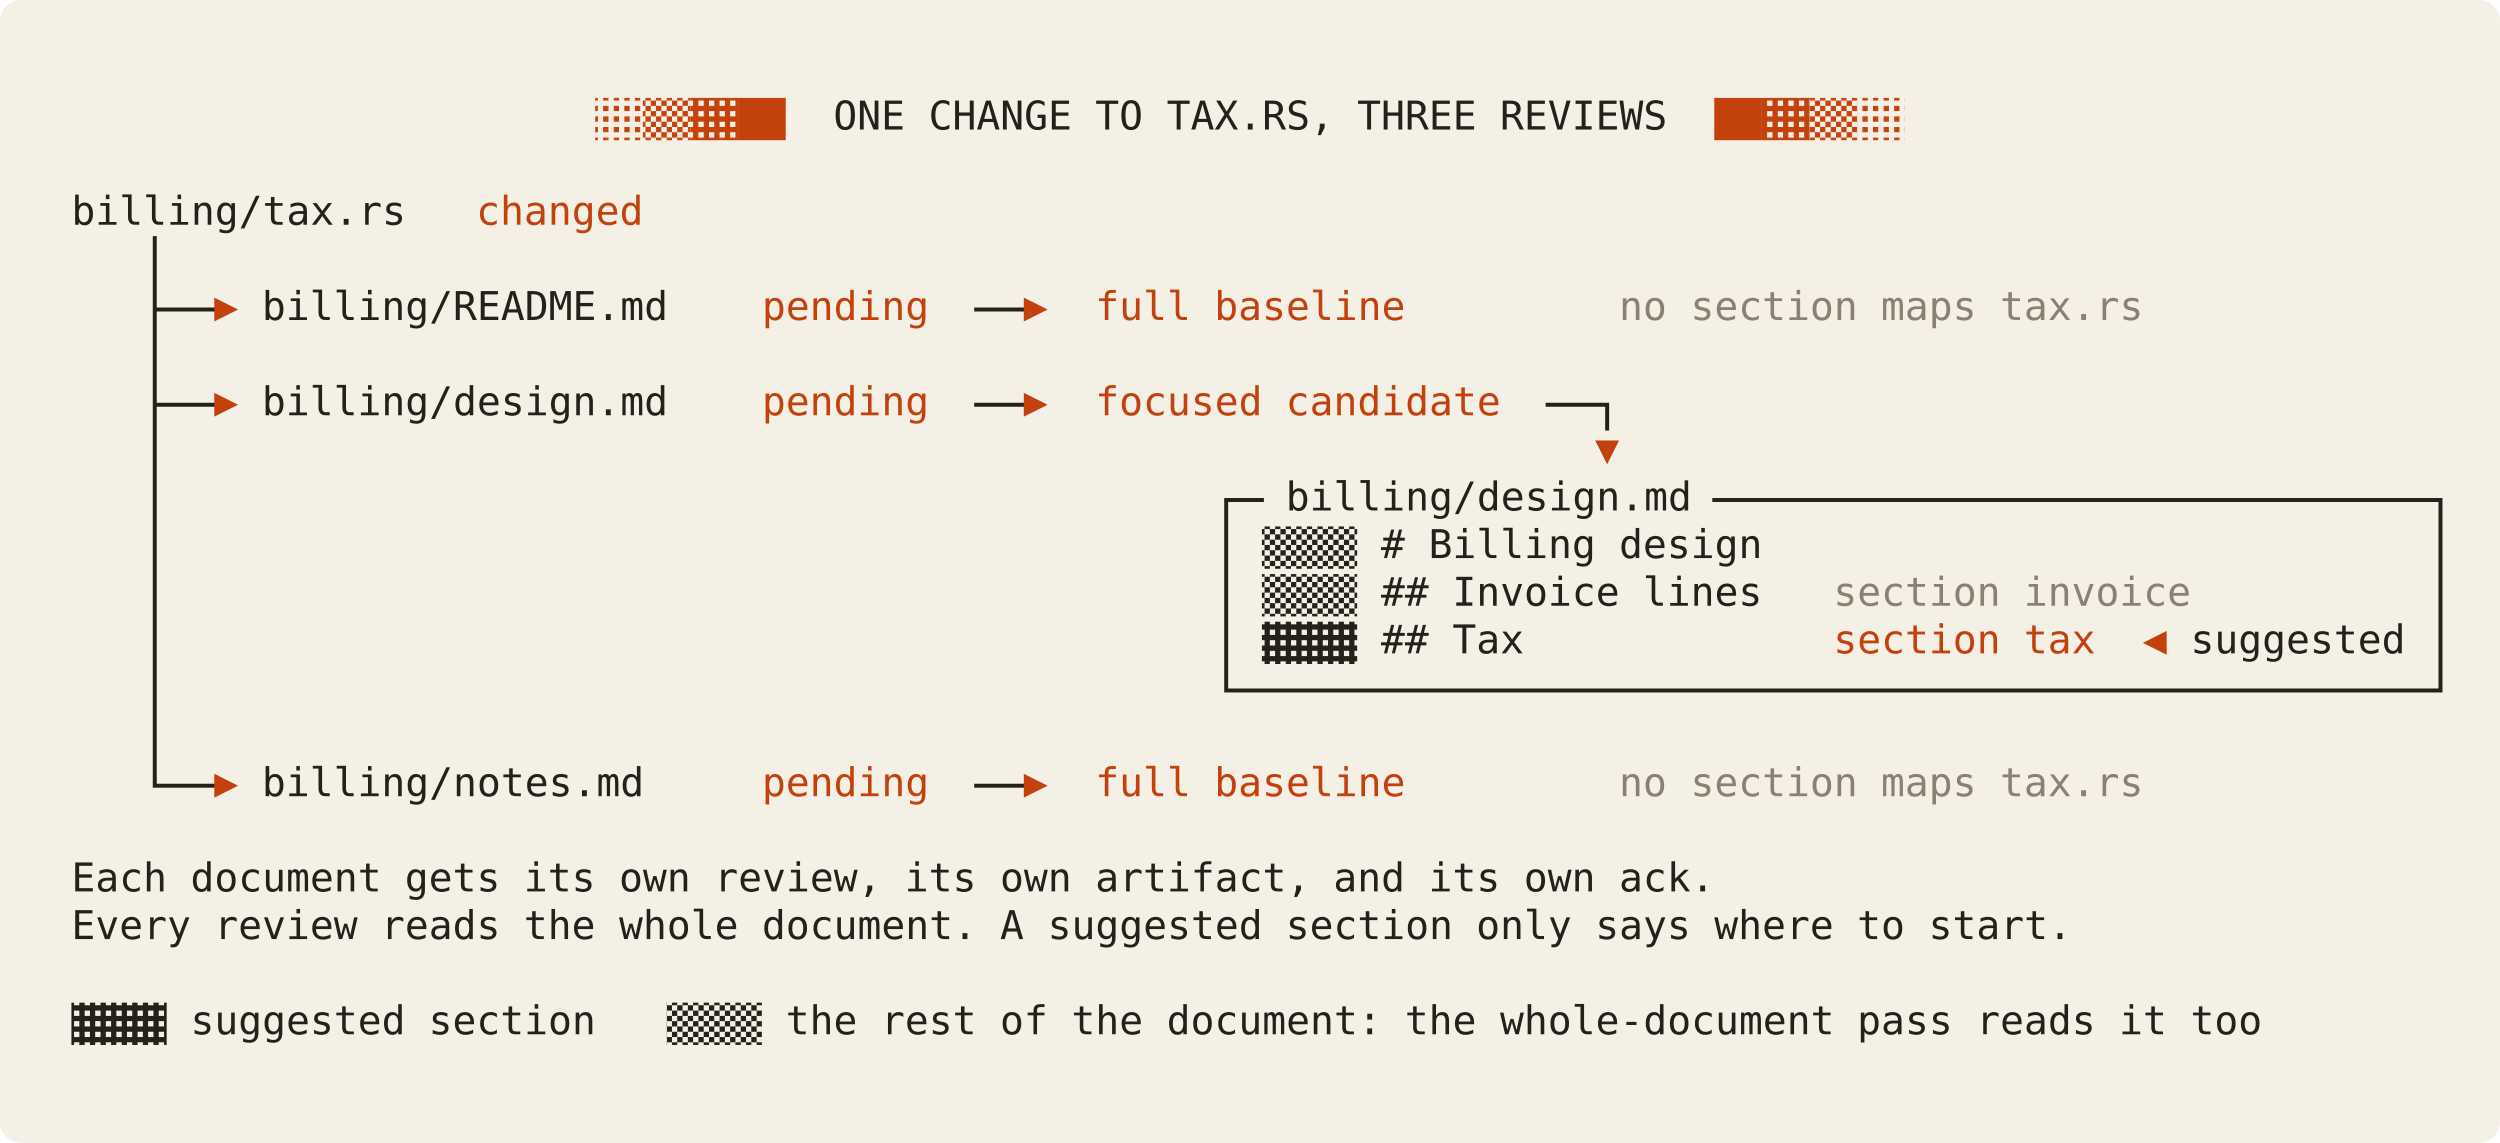
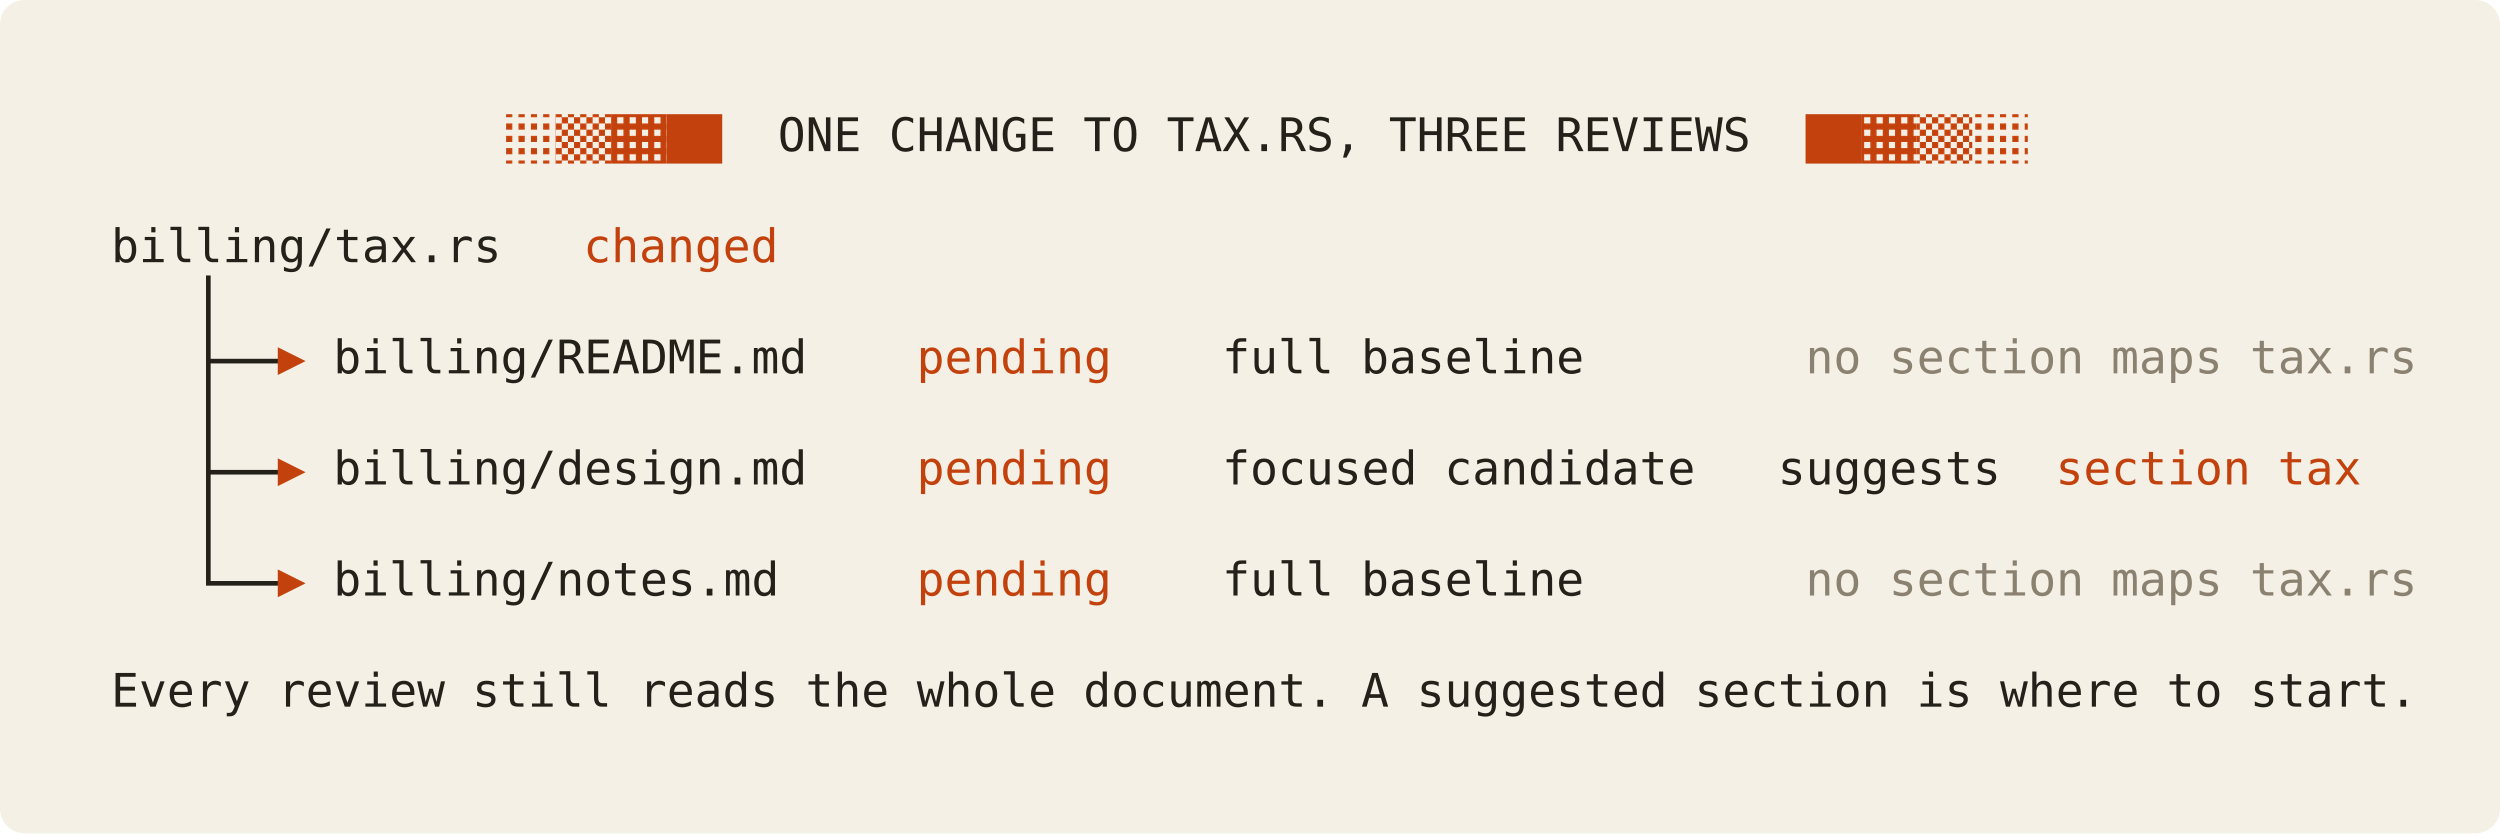
- <svg xmlns="http://www.w3.org/2000/svg" width="945" height="432" viewBox="0 0 945 432" role="img" aria-labelledby="title desc">
+ <svg xmlns="http://www.w3.org/2000/svg" width="810" height="270" viewBox="0 0 810 270" role="img" aria-labelledby="title desc">
  <style>.bg{fill:#f4f0e6}.ink{fill:#24211b}.muted{fill:#8a8170}.accent{fill:#c2410c}.line{stroke:#24211b}.line-muted{stroke:#8a8170}.line-accent{stroke:#c2410c}@media (prefers-color-scheme: dark){.bg{fill:#13120f}.ink{fill:#e8e3d4}.muted{fill:#7f7867}.accent{fill:#f59e0b}.line{stroke:#e8e3d4}.line-muted{stroke:#7f7867}.line-accent{stroke:#f59e0b}}.line,.line-muted,.line-accent{stroke-width:1.5;fill:none;stroke-linecap:square}text{font-family:ui-monospace,"SFMono-Regular","JetBrains Mono",Menlo,Consolas,"DejaVu Sans Mono",monospace;font-size:15px;white-space:pre}</style>
  <defs>
    <pattern id="d1-accent" width="4" height="4" patternUnits="userSpaceOnUse">
      <rect x="0" y="0" width="2" height="2" class="accent" />
    </pattern>
    <pattern id="d2-accent" width="4" height="4" patternUnits="userSpaceOnUse">
      <rect x="0" y="0" width="2" height="2" class="accent" />
      <rect x="2" y="2" width="2" height="2" class="accent" />
    </pattern>
    <pattern id="d3-accent" width="4" height="4" patternUnits="userSpaceOnUse">
      <rect x="0" y="0" width="2" height="2" class="accent" />
      <rect x="2" y="0" width="2" height="2" class="accent" />
      <rect x="2" y="2" width="2" height="2" class="accent" />
    </pattern>
    <pattern id="d1-muted" width="4" height="4" patternUnits="userSpaceOnUse">
      <rect x="0" y="0" width="2" height="2" class="muted" />
    </pattern>
    <pattern id="d2-muted" width="4" height="4" patternUnits="userSpaceOnUse">
      <rect x="0" y="0" width="2" height="2" class="muted" />
      <rect x="2" y="2" width="2" height="2" class="muted" />
    </pattern>
    <pattern id="d3-muted" width="4" height="4" patternUnits="userSpaceOnUse">
      <rect x="0" y="0" width="2" height="2" class="muted" />
      <rect x="2" y="0" width="2" height="2" class="muted" />
      <rect x="2" y="2" width="2" height="2" class="muted" />
    </pattern>
    <pattern id="d1-ink" width="4" height="4" patternUnits="userSpaceOnUse">
      <rect x="0" y="0" width="2" height="2" class="ink" />
    </pattern>
    <pattern id="d2-ink" width="4" height="4" patternUnits="userSpaceOnUse">
      <rect x="0" y="0" width="2" height="2" class="ink" />
      <rect x="2" y="2" width="2" height="2" class="ink" />
    </pattern>
    <pattern id="d3-ink" width="4" height="4" patternUnits="userSpaceOnUse">
      <rect x="0" y="0" width="2" height="2" class="ink" />
      <rect x="2" y="0" width="2" height="2" class="ink" />
      <rect x="2" y="2" width="2" height="2" class="ink" />
    </pattern>
  </defs>
-   <rect class="bg" width="945" height="432" rx="8" />
-   <rect x="225" y="37" width="18" height="16" fill="url(#d1-accent)" />
-   <rect x="243" y="37" width="18" height="16" fill="url(#d2-accent)" />
-   <rect x="261" y="37" width="18" height="16" fill="url(#d3-accent)" />
-   <rect x="279" y="37" width="18" height="16" class="accent" />
-   <rect x="648" y="37" width="18" height="16" class="accent" />
-   <rect x="666" y="37" width="18" height="16" fill="url(#d3-accent)" />
-   <rect x="684" y="37" width="18" height="16" fill="url(#d2-accent)" />
-   <rect x="702" y="37" width="18" height="16" fill="url(#d1-accent)" />
-   <rect x="477" y="199" width="36" height="16" fill="url(#d2-ink)" />
-   <rect x="477" y="217" width="36" height="16" fill="url(#d2-ink)" />
-   <rect x="477" y="235" width="36" height="16" fill="url(#d3-ink)" />
-   <rect x="27" y="379" width="36" height="16" fill="url(#d3-ink)" />
-   <rect x="252" y="379" width="36" height="16" fill="url(#d2-ink)" />
-   <path class="line" d="M58.5 99L58.5 90M58.5 99L58.5 108M58.5 117L58.5 108M58.5 117L63 117M58.5 117L58.5 126M67.5 117L72 117M67.5 117L63 117M76.5 117L81 117M76.5 117L72 117M373.5 117L378 117M373.5 117L369 117M382.5 117L387 117M382.5 117L378 117M58.5 135L58.5 126M58.5 135L58.5 144M58.5 153L58.5 144M58.5 153L63 153M58.5 153L58.5 162M67.5 153L72 153M67.5 153L63 153M76.5 153L81 153M76.5 153L72 153M373.5 153L378 153M373.5 153L369 153M382.5 153L387 153M382.5 153L378 153M589.5 153L594 153M589.5 153L585 153M598.5 153L603 153M598.5 153L594 153M607.5 153L603 153M607.5 153L607.5 162M58.5 171L58.5 162M58.5 171L58.5 180M58.5 189L58.5 180M58.5 189L58.5 198M463.5 189L468 189M463.5 189L463.5 198M472.5 189L477 189M472.5 189L468 189M652.5 189L657 189M652.5 189L648 189M661.5 189L666 189M661.5 189L657 189M670.5 189L675 189M670.5 189L666 189M679.5 189L684 189M679.5 189L675 189M688.5 189L693 189M688.5 189L684 189M697.5 189L702 189M697.5 189L693 189M706.5 189L711 189M706.5 189L702 189M715.5 189L720 189M715.5 189L711 189M724.5 189L729 189M724.5 189L720 189M733.5 189L738 189M733.5 189L729 189M742.5 189L747 189M742.5 189L738 189M751.5 189L756 189M751.5 189L747 189M760.5 189L765 189M760.5 189L756 189M769.5 189L774 189M769.5 189L765 189M778.5 189L783 189M778.5 189L774 189M787.5 189L792 189M787.5 189L783 189M796.5 189L801 189M796.5 189L792 189M805.5 189L810 189M805.5 189L801 189M814.5 189L819 189M814.5 189L810 189M823.5 189L828 189M823.5 189L819 189M832.5 189L837 189M832.5 189L828 189M841.5 189L846 189M841.5 189L837 189M850.5 189L855 189M850.5 189L846 189M859.5 189L864 189M859.5 189L855 189M868.5 189L873 189M868.5 189L864 189M877.5 189L882 189M877.5 189L873 189M886.5 189L891 189M886.5 189L882 189M895.5 189L900 189M895.5 189L891 189M904.5 189L909 189M904.5 189L900 189M913.5 189L918 189M913.5 189L909 189M922.5 189L918 189M922.5 189L922.5 198M58.5 207L58.5 198M58.5 207L58.5 216M463.5 207L463.5 198M463.5 207L463.5 216M922.5 207L922.5 198M922.5 207L922.5 216M58.5 225L58.5 216M58.5 225L58.5 234M463.5 225L463.5 216M463.5 225L463.5 234M922.5 225L922.5 216M922.5 225L922.5 234M58.5 243L58.5 234M58.5 243L58.5 252M463.5 243L463.5 234M463.5 243L463.5 252M922.5 243L922.5 234M922.5 243L922.5 252M58.5 261L58.5 252M58.5 261L58.5 270M463.5 261L463.5 252M463.5 261L468 261M472.5 261L477 261M472.5 261L468 261M481.5 261L486 261M481.5 261L477 261M490.5 261L495 261M490.5 261L486 261M499.5 261L504 261M499.5 261L495 261M508.5 261L513 261M508.5 261L504 261M517.5 261L522 261M517.5 261L513 261M526.5 261L531 261M526.5 261L522 261M535.5 261L540 261M535.5 261L531 261M544.5 261L549 261M544.5 261L540 261M553.5 261L558 261M553.5 261L549 261M562.5 261L567 261M562.5 261L558 261M571.5 261L576 261M571.5 261L567 261M580.5 261L585 261M580.5 261L576 261M589.5 261L594 261M589.5 261L585 261M598.5 261L603 261M598.5 261L594 261M607.5 261L612 261M607.5 261L603 261M616.5 261L621 261M616.5 261L612 261M625.5 261L630 261M625.5 261L621 261M634.5 261L639 261M634.5 261L630 261M643.5 261L648 261M643.5 261L639 261M652.5 261L657 261M652.5 261L648 261M661.5 261L666 261M661.5 261L657 261M670.5 261L675 261M670.5 261L666 261M679.5 261L684 261M679.5 261L675 261M688.5 261L693 261M688.5 261L684 261M697.5 261L702 261M697.5 261L693 261M706.5 261L711 261M706.5 261L702 261M715.5 261L720 261M715.5 261L711 261M724.5 261L729 261M724.5 261L720 261M733.5 261L738 261M733.5 261L729 261M742.5 261L747 261M742.5 261L738 261M751.5 261L756 261M751.5 261L747 261M760.5 261L765 261M760.5 261L756 261M769.5 261L774 261M769.5 261L765 261M778.5 261L783 261M778.5 261L774 261M787.5 261L792 261M787.5 261L783 261M796.5 261L801 261M796.5 261L792 261M805.5 261L810 261M805.5 261L801 261M814.5 261L819 261M814.5 261L810 261M823.5 261L828 261M823.5 261L819 261M832.5 261L837 261M832.5 261L828 261M841.5 261L846 261M841.5 261L837 261M850.5 261L855 261M850.5 261L846 261M859.5 261L864 261M859.5 261L855 261M868.5 261L873 261M868.5 261L864 261M877.5 261L882 261M877.5 261L873 261M886.5 261L891 261M886.5 261L882 261M895.5 261L900 261M895.5 261L891 261M904.5 261L909 261M904.5 261L900 261M913.5 261L918 261M913.5 261L909 261M922.5 261L922.5 252M922.5 261L918 261M58.5 279L58.5 270M58.5 279L58.5 288M58.5 297L58.5 288M58.5 297L63 297M67.5 297L72 297M67.5 297L63 297M76.5 297L81 297M76.5 297L72 297M373.5 297L378 297M373.5 297L369 297M382.5 297L387 297M382.5 297L378 297" />
-   <polygon points="90,117 81,112.5 81,121.5" class="accent" />
-   <polygon points="396,117 387,112.5 387,121.5" class="accent" />
-   <polygon points="90,153 81,148.5 81,157.5" class="accent" />
-   <polygon points="396,153 387,148.5 387,157.5" class="accent" />
-   <polygon points="607.5,175.5 603,166.5 612,166.5" class="accent" />
-   <polygon points="810,243 819,238.5 819,247.5" class="accent" />
-   <polygon points="90,297 81,292.5 81,301.5" class="accent" />
-   <polygon points="396,297 387,292.5 387,301.5" class="accent" />
-   <text class="ink" x="315 324 333" y="48.96">ONE</text>
-   <text class="ink" x="351 360 369 378 387 396" y="48.96">CHANGE</text>
-   <text class="ink" x="414 423" y="48.96">TO</text>
-   <text class="ink" x="441 450 459 468 477 486 495" y="48.96">TAX.RS,</text>
-   <text class="ink" x="513 522 531 540 549" y="48.96">THREE</text>
-   <text class="ink" x="567 576 585 594 603 612 621" y="48.96">REVIEWS</text>
-   <text class="ink" x="27 36 45 54 63 72 81 90 99 108 117 126 135 144" y="84.96">billing/tax.rs</text>
-   <text class="accent" x="180 189 198 207 216 225 234" y="84.96">changed</text>
-   <text class="ink" x="99 108 117 126 135 144 153 162 171 180 189 198 207 216 225 234 243" y="120.96">billing/README.md</text>
-   <text class="accent" x="288 297 306 315 324 333 342" y="120.96">pending</text>
-   <text class="accent" x="414 423 432 441" y="120.96">full</text>
-   <text class="accent" x="459 468 477 486 495 504 513 522" y="120.96">baseline</text>
-   <text class="muted" x="612 621" y="120.96">no</text>
-   <text class="muted" x="639 648 657 666 675 684 693" y="120.96">section</text>
-   <text class="muted" x="711 720 729 738" y="120.96">maps</text>
-   <text class="muted" x="756 765 774 783 792 801" y="120.96">tax.rs</text>
-   <text class="ink" x="99 108 117 126 135 144 153 162 171 180 189 198 207 216 225 234 243" y="156.96">billing/design.md</text>
-   <text class="accent" x="288 297 306 315 324 333 342" y="156.96">pending</text>
-   <text class="accent" x="414 423 432 441 450 459 468" y="156.96">focused</text>
-   <text class="accent" x="486 495 504 513 522 531 540 549 558" y="156.96">candidate</text>
-   <text class="ink" x="486 495 504 513 522 531 540 549 558 567 576 585 594 603 612 621 630" y="192.96">billing/design.md</text>
-   <text class="ink" x="522" y="210.96">#</text>
-   <text class="ink" x="540 549 558 567 576 585 594" y="210.96">Billing</text>
-   <text class="ink" x="612 621 630 639 648 657" y="210.96">design</text>
-   <text class="ink" x="522 531" y="228.96">##</text>
-   <text class="ink" x="549 558 567 576 585 594 603" y="228.96">Invoice</text>
-   <text class="ink" x="621 630 639 648 657" y="228.96">lines</text>
-   <text class="muted" x="693 702 711 720 729 738 747" y="228.96">section</text>
-   <text class="muted" x="765 774 783 792 801 810 819" y="228.96">invoice</text>
-   <text class="ink" x="522 531" y="246.96">##</text>
-   <text class="ink" x="549 558 567" y="246.96">Tax</text>
-   <text class="accent" x="693 702 711 720 729 738 747" y="246.96">section</text>
-   <text class="accent" x="765 774 783" y="246.96">tax</text>
-   <text class="ink" x="828 837 846 855 864 873 882 891 900" y="246.96">suggested</text>
-   <text class="ink" x="99 108 117 126 135 144 153 162 171 180 189 198 207 216 225 234" y="300.96">billing/notes.md</text>
-   <text class="accent" x="288 297 306 315 324 333 342" y="300.96">pending</text>
-   <text class="accent" x="414 423 432 441" y="300.96">full</text>
-   <text class="accent" x="459 468 477 486 495 504 513 522" y="300.96">baseline</text>
-   <text class="muted" x="612 621" y="300.96">no</text>
-   <text class="muted" x="639 648 657 666 675 684 693" y="300.96">section</text>
-   <text class="muted" x="711 720 729 738" y="300.96">maps</text>
-   <text class="muted" x="756 765 774 783 792 801" y="300.96">tax.rs</text>
-   <text class="ink" x="27 36 45 54" y="336.96">Each</text>
-   <text class="ink" x="72 81 90 99 108 117 126 135" y="336.96">document</text>
-   <text class="ink" x="153 162 171 180" y="336.96">gets</text>
-   <text class="ink" x="198 207 216" y="336.96">its</text>
-   <text class="ink" x="234 243 252" y="336.96">own</text>
-   <text class="ink" x="270 279 288 297 306 315 324" y="336.96">review,</text>
-   <text class="ink" x="342 351 360" y="336.96">its</text>
-   <text class="ink" x="378 387 396" y="336.96">own</text>
-   <text class="ink" x="414 423 432 441 450 459 468 477 486" y="336.96">artifact,</text>
-   <text class="ink" x="504 513 522" y="336.96">and</text>
-   <text class="ink" x="540 549 558" y="336.96">its</text>
-   <text class="ink" x="576 585 594" y="336.96">own</text>
-   <text class="ink" x="612 621 630 639" y="336.96">ack.</text>
-   <text class="ink" x="27 36 45 54 63" y="354.96">Every</text>
-   <text class="ink" x="81 90 99 108 117 126" y="354.96">review</text>
-   <text class="ink" x="144 153 162 171 180" y="354.96">reads</text>
-   <text class="ink" x="198 207 216" y="354.96">the</text>
-   <text class="ink" x="234 243 252 261 270" y="354.96">whole</text>
-   <text class="ink" x="288 297 306 315 324 333 342 351 360" y="354.96">document.</text>
-   <text class="ink" x="378" y="354.96">A</text>
-   <text class="ink" x="396 405 414 423 432 441 450 459 468" y="354.96">suggested</text>
-   <text class="ink" x="486 495 504 513 522 531 540" y="354.96">section</text>
-   <text class="ink" x="558 567 576 585" y="354.96">only</text>
-   <text class="ink" x="603 612 621 630" y="354.96">says</text>
-   <text class="ink" x="648 657 666 675 684" y="354.96">where</text>
-   <text class="ink" x="702 711" y="354.96">to</text>
-   <text class="ink" x="729 738 747 756 765 774" y="354.96">start.</text>
-   <text class="ink" x="72 81 90 99 108 117 126 135 144" y="390.96">suggested</text>
-   <text class="ink" x="162 171 180 189 198 207 216" y="390.96">section</text>
-   <text class="ink" x="297 306 315" y="390.96">the</text>
-   <text class="ink" x="333 342 351 360" y="390.96">rest</text>
-   <text class="ink" x="378 387" y="390.96">of</text>
-   <text class="ink" x="405 414 423" y="390.96">the</text>
-   <text class="ink" x="441 450 459 468 477 486 495 504 513" y="390.96">document:</text>
-   <text class="ink" x="531 540 549" y="390.96">the</text>
-   <text class="ink" x="567 576 585 594 603 612 621 630 639 648 657 666 675 684" y="390.96">whole-document</text>
-   <text class="ink" x="702 711 720 729" y="390.96">pass</text>
-   <text class="ink" x="747 756 765 774 783" y="390.96">reads</text>
-   <text class="ink" x="801 810" y="390.96">it</text>
-   <text class="ink" x="828 837 846" y="390.96">too</text>
+   <rect class="bg" width="810" height="270" rx="8" />
+   <rect x="162" y="37" width="18" height="16" fill="url(#d1-accent)" />
+   <rect x="180" y="37" width="18" height="16" fill="url(#d2-accent)" />
+   <rect x="198" y="37" width="18" height="16" fill="url(#d3-accent)" />
+   <rect x="216" y="37" width="18" height="16" class="accent" />
+   <rect x="585" y="37" width="18" height="16" class="accent" />
+   <rect x="603" y="37" width="18" height="16" fill="url(#d3-accent)" />
+   <rect x="621" y="37" width="18" height="16" fill="url(#d2-accent)" />
+   <rect x="639" y="37" width="18" height="16" fill="url(#d1-accent)" />
+   <path class="line" d="M67.5 99L67.5 90M67.5 99L67.5 108M67.5 117L67.5 108M67.5 117L72 117M67.5 117L67.5 126M76.5 117L81 117M76.5 117L72 117M85.5 117L90 117M85.5 117L81 117M67.5 135L67.5 126M67.5 135L67.5 144M67.5 153L67.5 144M67.5 153L72 153M67.5 153L67.5 162M76.5 153L81 153M76.5 153L72 153M85.5 153L90 153M85.5 153L81 153M67.5 171L67.5 162M67.5 171L67.5 180M67.5 189L67.5 180M67.5 189L72 189M76.5 189L81 189M76.5 189L72 189M85.5 189L90 189M85.5 189L81 189" />
+   <polygon points="99,117 90,112.5 90,121.5" class="accent" />
+   <polygon points="99,153 90,148.5 90,157.5" class="accent" />
+   <polygon points="99,189 90,184.5 90,193.5" class="accent" />
+   <text class="ink" x="252 261 270" y="48.96">ONE</text>
+   <text class="ink" x="288 297 306 315 324 333" y="48.96">CHANGE</text>
+   <text class="ink" x="351 360" y="48.96">TO</text>
+   <text class="ink" x="378 387 396 405 414 423 432" y="48.96">TAX.RS,</text>
+   <text class="ink" x="450 459 468 477 486" y="48.96">THREE</text>
+   <text class="ink" x="504 513 522 531 540 549 558" y="48.96">REVIEWS</text>
+   <text class="ink" x="36 45 54 63 72 81 90 99 108 117 126 135 144 153" y="84.96">billing/tax.rs</text>
+   <text class="accent" x="189 198 207 216 225 234 243" y="84.96">changed</text>
+   <text class="ink" x="108 117 126 135 144 153 162 171 180 189 198 207 216 225 234 243 252" y="120.96">billing/README.md</text>
+   <text class="accent" x="297 306 315 324 333 342 351" y="120.96">pending</text>
+   <text class="ink" x="396 405 414 423" y="120.96">full</text>
+   <text class="ink" x="441 450 459 468 477 486 495 504" y="120.96">baseline</text>
+   <text class="muted" x="585 594" y="120.96">no</text>
+   <text class="muted" x="612 621 630 639 648 657 666" y="120.96">section</text>
+   <text class="muted" x="684 693 702 711" y="120.96">maps</text>
+   <text class="muted" x="729 738 747 756 765 774" y="120.96">tax.rs</text>
+   <text class="ink" x="108 117 126 135 144 153 162 171 180 189 198 207 216 225 234 243 252" y="156.96">billing/design.md</text>
+   <text class="accent" x="297 306 315 324 333 342 351" y="156.96">pending</text>
+   <text class="ink" x="396 405 414 423 432 441 450" y="156.96">focused</text>
+   <text class="ink" x="468 477 486 495 504 513 522 531 540" y="156.96">candidate</text>
+   <text class="ink" x="576 585 594 603 612 621 630 639" y="156.96">suggests</text>
+   <text class="accent" x="666 675 684 693 702 711 720" y="156.96">section</text>
+   <text class="accent" x="738 747 756" y="156.96">tax</text>
+   <text class="ink" x="108 117 126 135 144 153 162 171 180 189 198 207 216 225 234 243" y="192.96">billing/notes.md</text>
+   <text class="accent" x="297 306 315 324 333 342 351" y="192.96">pending</text>
+   <text class="ink" x="396 405 414 423" y="192.96">full</text>
+   <text class="ink" x="441 450 459 468 477 486 495 504" y="192.96">baseline</text>
+   <text class="muted" x="585 594" y="192.96">no</text>
+   <text class="muted" x="612 621 630 639 648 657 666" y="192.96">section</text>
+   <text class="muted" x="684 693 702 711" y="192.96">maps</text>
+   <text class="muted" x="729 738 747 756 765 774" y="192.96">tax.rs</text>
+   <text class="ink" x="36 45 54 63 72" y="228.96">Every</text>
+   <text class="ink" x="90 99 108 117 126 135" y="228.96">review</text>
+   <text class="ink" x="153 162 171 180 189" y="228.96">still</text>
+   <text class="ink" x="207 216 225 234 243" y="228.96">reads</text>
+   <text class="ink" x="261 270 279" y="228.96">the</text>
+   <text class="ink" x="297 306 315 324 333" y="228.96">whole</text>
+   <text class="ink" x="351 360 369 378 387 396 405 414 423" y="228.96">document.</text>
+   <text class="ink" x="441" y="228.96">A</text>
+   <text class="ink" x="459 468 477 486 495 504 513 522 531" y="228.96">suggested</text>
+   <text class="ink" x="549 558 567 576 585 594 603" y="228.96">section</text>
+   <text class="ink" x="621 630" y="228.96">is</text>
+   <text class="ink" x="648 657 666 675 684" y="228.96">where</text>
+   <text class="ink" x="702 711" y="228.96">to</text>
+   <text class="ink" x="729 738 747 756 765 774" y="228.96">start.</text>
</svg>
